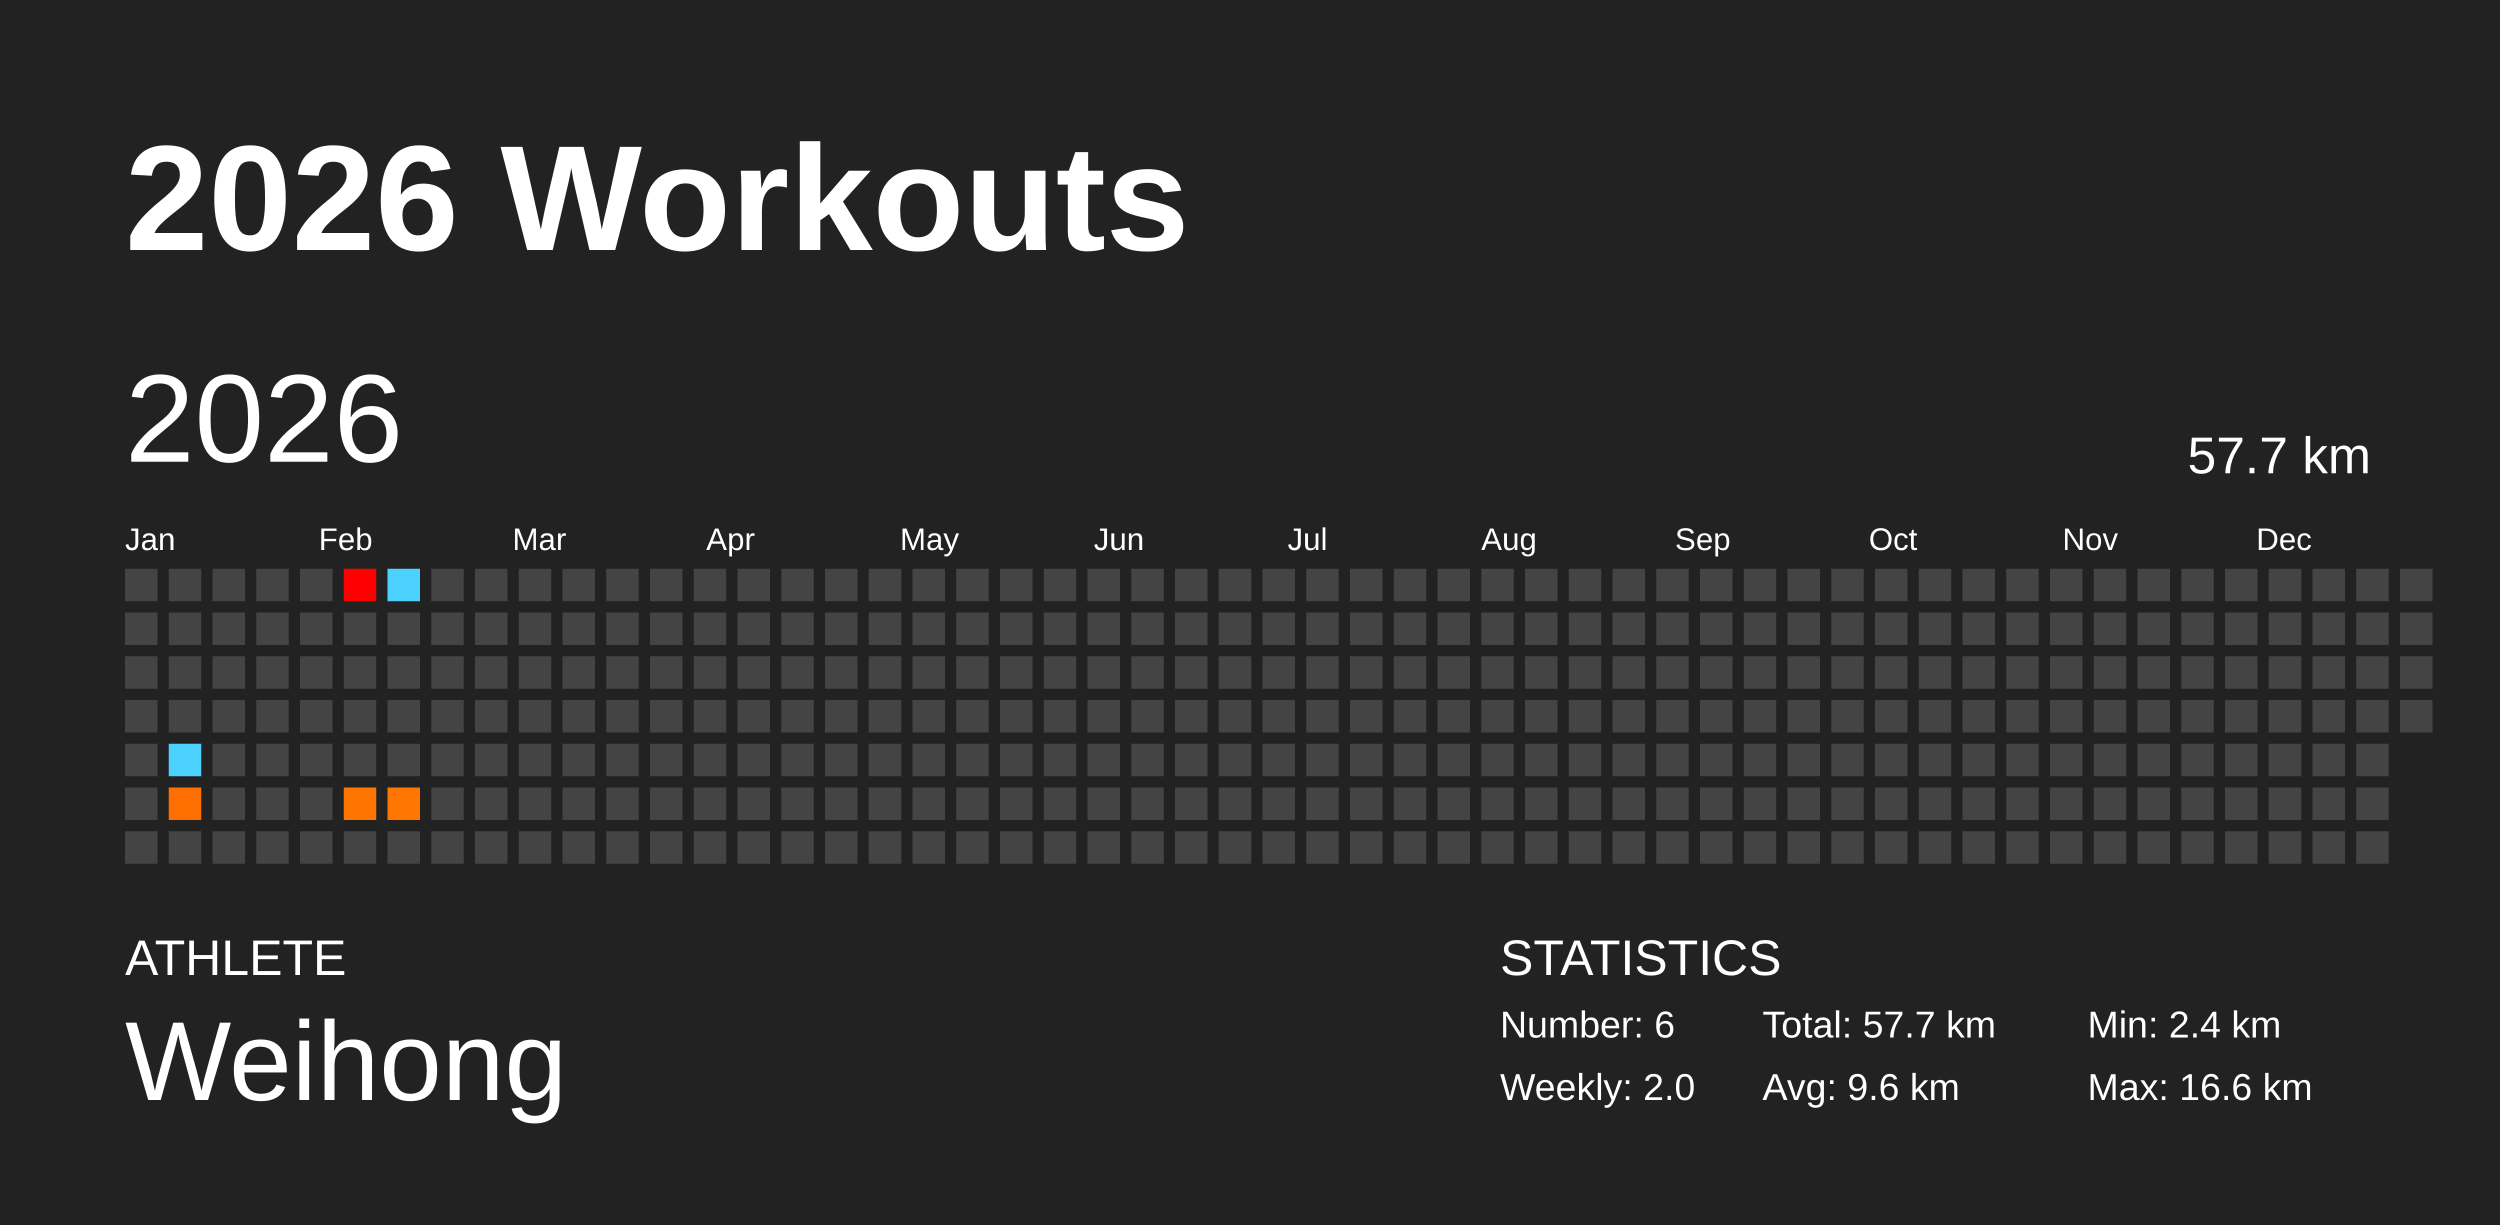
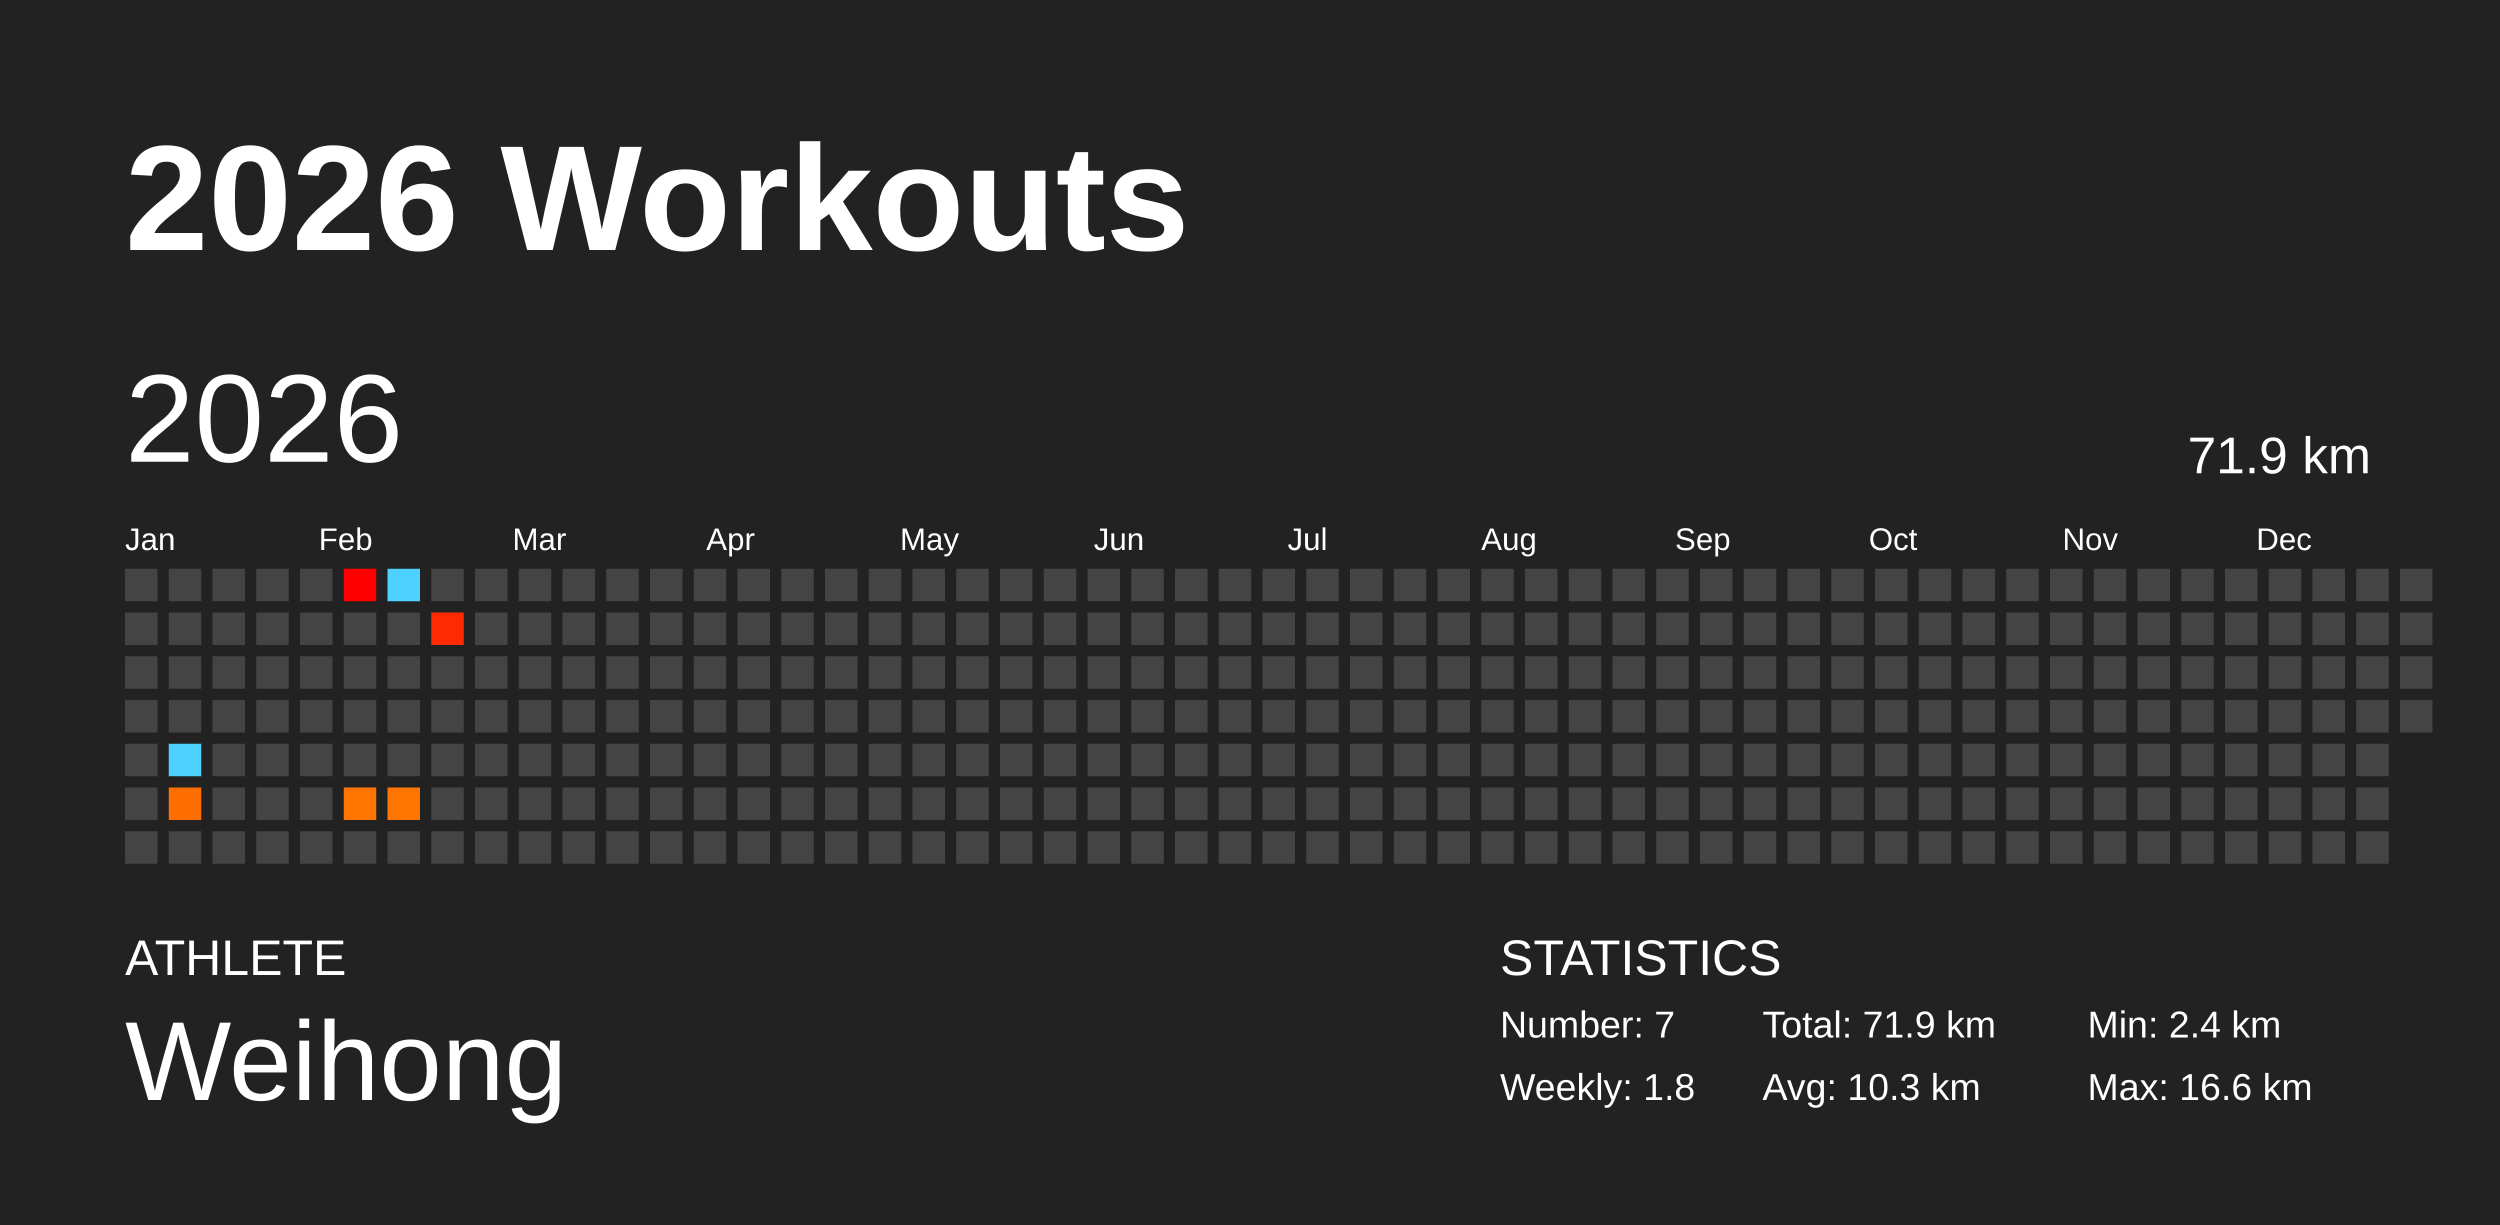
<svg xmlns="http://www.w3.org/2000/svg" baseProfile="full" height="98mm" version="1.1" viewBox="0,0,200,98" width="200mm">
  <defs />
  <rect fill="#222222" height="98" width="200" x="0" y="0" />
  <text fill="#FFFFFF" style="font-size:12px; font-family:Arial; font-weight:bold;" x="10" y="20">2026 Workouts</text>
  <text fill="#FFFFFF" style="font-size:4px; font-family:Arial" x="10" y="78">ATHLETE</text>
  <text fill="#FFFFFF" style="font-size:9px; font-family:Arial" x="10" y="88">Weihong</text>
  <text fill="#FFFFFF" style="font-size:4px; font-family:Arial" x="120" y="78">STATISTICS</text>
-   <text fill="#FFFFFF" style="font-size:3px; font-family:Arial" x="120" y="83">Number: 6</text>
-   <text fill="#FFFFFF" style="font-size:3px; font-family:Arial" x="120" y="88">Weekly: 2.0</text>
-   <text fill="#FFFFFF" style="font-size:3px; font-family:Arial" x="141" y="83">Total: 57.7 km</text>
-   <text fill="#FFFFFF" style="font-size:3px; font-family:Arial" x="141" y="88">Avg: 9.6 km</text>
+   <text fill="#FFFFFF" style="font-size:3px; font-family:Arial" x="120" y="83">Number: 7</text>
+   <text fill="#FFFFFF" style="font-size:3px; font-family:Arial" x="120" y="88">Weekly: 1.8</text>
+   <text fill="#FFFFFF" style="font-size:3px; font-family:Arial" x="141" y="83">Total: 71.9 km</text>
+   <text fill="#FFFFFF" style="font-size:3px; font-family:Arial" x="141" y="88">Avg: 10.3 km</text>
  <text fill="#FFFFFF" style="font-size:3px; font-family:Arial" x="167" y="83">Min: 2.4 km</text>
  <text fill="#FFFFFF" style="font-size:3px; font-family:Arial" x="167" y="88">Max: 16.6 km</text>
  <text dominant-baseline="hanging" fill="#FFFFFF" style="font-size:10.0px; font-family:Arial;" x="10" y="30">2026</text>
-   <text dominant-baseline="hanging" fill="#FFFFFF" style="font-size:4.125px; font-family:Arial;" x="175" y="35">57.7 km</text>
+   <text dominant-baseline="hanging" fill="#FFFFFF" style="font-size:4.125px; font-family:Arial;" x="175" y="35">71.9 km</text>
  <text fill="#FFFFFF" style="font-size:2.5px; font-family:Arial" x="10.0" y="44">Jan</text>
  <text fill="#FFFFFF" style="font-size:2.5px; font-family:Arial" x="25.5" y="44">Feb</text>
  <text fill="#FFFFFF" style="font-size:2.5px; font-family:Arial" x="41.0" y="44">Mar</text>
  <text fill="#FFFFFF" style="font-size:2.5px; font-family:Arial" x="56.5" y="44">Apr</text>
  <text fill="#FFFFFF" style="font-size:2.5px; font-family:Arial" x="72.0" y="44">May</text>
  <text fill="#FFFFFF" style="font-size:2.5px; font-family:Arial" x="87.5" y="44">Jun</text>
  <text fill="#FFFFFF" style="font-size:2.5px; font-family:Arial" x="103.0" y="44">Jul</text>
  <text fill="#FFFFFF" style="font-size:2.5px; font-family:Arial" x="118.5" y="44">Aug</text>
  <text fill="#FFFFFF" style="font-size:2.5px; font-family:Arial" x="134.0" y="44">Sep</text>
  <text fill="#FFFFFF" style="font-size:2.5px; font-family:Arial" x="149.5" y="44">Oct</text>
  <text fill="#FFFFFF" style="font-size:2.5px; font-family:Arial" x="165.0" y="44">Nov</text>
  <text fill="#FFFFFF" style="font-size:2.5px; font-family:Arial" x="180.5" y="44">Dec</text>
  <rect fill="#444444" height="2.6" width="2.6" x="10.0" y="45.5" />
  <rect fill="#444444" height="2.6" width="2.6" x="10.0" y="49.0" />
  <rect fill="#444444" height="2.6" width="2.6" x="10.0" y="52.5" />
  <rect fill="#444444" height="2.6" width="2.6" x="10.0" y="56.0" />
  <rect fill="#444444" height="2.6" width="2.6" x="10.0" y="59.5" />
  <rect fill="#444444" height="2.6" width="2.6" x="10.0" y="63.0" />
  <rect fill="#444444" height="2.6" width="2.6" x="10.0" y="66.5" />
  <rect fill="#444444" height="2.6" width="2.6" x="13.5" y="45.5" />
  <rect fill="#444444" height="2.6" width="2.6" x="13.5" y="49.0" />
  <rect fill="#444444" height="2.6" width="2.6" x="13.5" y="52.5" />
  <rect fill="#444444" height="2.6" width="2.6" x="13.5" y="56.0" />
  <rect fill="#4dd2ff" height="2.6" width="2.6" x="13.5" y="59.5" />
  <rect fill="#ff6e00" height="2.6" width="2.6" x="13.5" y="63.0" />
  <rect fill="#444444" height="2.6" width="2.6" x="13.5" y="66.5" />
  <rect fill="#444444" height="2.6" width="2.6" x="17.0" y="45.5" />
  <rect fill="#444444" height="2.6" width="2.6" x="17.0" y="49.0" />
  <rect fill="#444444" height="2.6" width="2.6" x="17.0" y="52.5" />
  <rect fill="#444444" height="2.6" width="2.6" x="17.0" y="56.0" />
  <rect fill="#444444" height="2.6" width="2.6" x="17.0" y="59.5" />
  <rect fill="#444444" height="2.6" width="2.6" x="17.0" y="63.0" />
  <rect fill="#444444" height="2.6" width="2.6" x="17.0" y="66.5" />
  <rect fill="#444444" height="2.6" width="2.6" x="20.5" y="45.5" />
  <rect fill="#444444" height="2.6" width="2.6" x="20.5" y="49.0" />
  <rect fill="#444444" height="2.6" width="2.6" x="20.5" y="52.5" />
  <rect fill="#444444" height="2.6" width="2.6" x="20.5" y="56.0" />
  <rect fill="#444444" height="2.6" width="2.6" x="20.5" y="59.5" />
  <rect fill="#444444" height="2.6" width="2.6" x="20.5" y="63.0" />
  <rect fill="#444444" height="2.6" width="2.6" x="20.5" y="66.5" />
  <rect fill="#444444" height="2.6" width="2.6" x="24.0" y="45.5" />
  <rect fill="#444444" height="2.6" width="2.6" x="24.0" y="49.0" />
  <rect fill="#444444" height="2.6" width="2.6" x="24.0" y="52.5" />
  <rect fill="#444444" height="2.6" width="2.6" x="24.0" y="56.0" />
  <rect fill="#444444" height="2.6" width="2.6" x="24.0" y="59.5" />
  <rect fill="#444444" height="2.6" width="2.6" x="24.0" y="63.0" />
  <rect fill="#444444" height="2.6" width="2.6" x="24.0" y="66.5" />
  <rect fill="#ff0000" height="2.6" width="2.6" x="27.5" y="45.5" />
  <rect fill="#444444" height="2.6" width="2.6" x="27.5" y="49.0" />
  <rect fill="#444444" height="2.6" width="2.6" x="27.5" y="52.5" />
  <rect fill="#444444" height="2.6" width="2.6" x="27.5" y="56.0" />
  <rect fill="#444444" height="2.6" width="2.6" x="27.5" y="59.5" />
  <rect fill="#ff7500" height="2.6" width="2.6" x="27.5" y="63.0" />
  <rect fill="#444444" height="2.6" width="2.6" x="27.5" y="66.5" />
  <rect fill="#4dd2ff" height="2.6" width="2.6" x="31.0" y="45.5" />
  <rect fill="#444444" height="2.6" width="2.6" x="31.0" y="49.0" />
  <rect fill="#444444" height="2.6" width="2.6" x="31.0" y="52.5" />
  <rect fill="#444444" height="2.6" width="2.6" x="31.0" y="56.0" />
  <rect fill="#444444" height="2.6" width="2.6" x="31.0" y="59.5" />
  <rect fill="#ff7600" height="2.6" width="2.6" x="31.0" y="63.0" />
  <rect fill="#444444" height="2.6" width="2.6" x="31.0" y="66.5" />
  <rect fill="#444444" height="2.6" width="2.6" x="34.5" y="45.5" />
-   <rect fill="#444444" height="2.6" width="2.6" x="34.5" y="49.0" />
+   <rect fill="#ff2b00" height="2.6" width="2.6" x="34.5" y="49.0" />
  <rect fill="#444444" height="2.6" width="2.6" x="34.5" y="52.5" />
  <rect fill="#444444" height="2.6" width="2.6" x="34.5" y="56.0" />
  <rect fill="#444444" height="2.6" width="2.6" x="34.5" y="59.5" />
  <rect fill="#444444" height="2.6" width="2.6" x="34.5" y="63.0" />
  <rect fill="#444444" height="2.6" width="2.6" x="34.5" y="66.5" />
  <rect fill="#444444" height="2.6" width="2.6" x="38.0" y="45.5" />
  <rect fill="#444444" height="2.6" width="2.6" x="38.0" y="49.0" />
  <rect fill="#444444" height="2.6" width="2.6" x="38.0" y="52.5" />
  <rect fill="#444444" height="2.6" width="2.6" x="38.0" y="56.0" />
  <rect fill="#444444" height="2.6" width="2.6" x="38.0" y="59.5" />
  <rect fill="#444444" height="2.6" width="2.6" x="38.0" y="63.0" />
  <rect fill="#444444" height="2.6" width="2.6" x="38.0" y="66.5" />
  <rect fill="#444444" height="2.6" width="2.6" x="41.5" y="45.5" />
  <rect fill="#444444" height="2.6" width="2.6" x="41.5" y="49.0" />
  <rect fill="#444444" height="2.6" width="2.6" x="41.5" y="52.5" />
  <rect fill="#444444" height="2.6" width="2.6" x="41.5" y="56.0" />
  <rect fill="#444444" height="2.6" width="2.6" x="41.5" y="59.5" />
  <rect fill="#444444" height="2.6" width="2.6" x="41.5" y="63.0" />
  <rect fill="#444444" height="2.6" width="2.6" x="41.5" y="66.5" />
  <rect fill="#444444" height="2.6" width="2.6" x="45.0" y="45.5" />
  <rect fill="#444444" height="2.6" width="2.6" x="45.0" y="49.0" />
  <rect fill="#444444" height="2.6" width="2.6" x="45.0" y="52.5" />
  <rect fill="#444444" height="2.6" width="2.6" x="45.0" y="56.0" />
  <rect fill="#444444" height="2.6" width="2.6" x="45.0" y="59.5" />
  <rect fill="#444444" height="2.6" width="2.6" x="45.0" y="63.0" />
  <rect fill="#444444" height="2.6" width="2.6" x="45.0" y="66.5" />
  <rect fill="#444444" height="2.6" width="2.6" x="48.5" y="45.5" />
  <rect fill="#444444" height="2.6" width="2.6" x="48.5" y="49.0" />
  <rect fill="#444444" height="2.6" width="2.6" x="48.5" y="52.5" />
  <rect fill="#444444" height="2.6" width="2.6" x="48.5" y="56.0" />
  <rect fill="#444444" height="2.6" width="2.6" x="48.5" y="59.5" />
  <rect fill="#444444" height="2.6" width="2.6" x="48.5" y="63.0" />
  <rect fill="#444444" height="2.6" width="2.6" x="48.5" y="66.5" />
  <rect fill="#444444" height="2.6" width="2.6" x="52.0" y="45.5" />
  <rect fill="#444444" height="2.6" width="2.6" x="52.0" y="49.0" />
  <rect fill="#444444" height="2.6" width="2.6" x="52.0" y="52.5" />
  <rect fill="#444444" height="2.6" width="2.6" x="52.0" y="56.0" />
  <rect fill="#444444" height="2.6" width="2.6" x="52.0" y="59.5" />
  <rect fill="#444444" height="2.6" width="2.6" x="52.0" y="63.0" />
  <rect fill="#444444" height="2.6" width="2.6" x="52.0" y="66.5" />
  <rect fill="#444444" height="2.6" width="2.6" x="55.5" y="45.5" />
  <rect fill="#444444" height="2.6" width="2.6" x="55.5" y="49.0" />
  <rect fill="#444444" height="2.6" width="2.6" x="55.5" y="52.5" />
  <rect fill="#444444" height="2.6" width="2.6" x="55.5" y="56.0" />
  <rect fill="#444444" height="2.6" width="2.6" x="55.5" y="59.5" />
  <rect fill="#444444" height="2.6" width="2.6" x="55.5" y="63.0" />
  <rect fill="#444444" height="2.6" width="2.6" x="55.5" y="66.5" />
  <rect fill="#444444" height="2.6" width="2.6" x="59.0" y="45.5" />
  <rect fill="#444444" height="2.6" width="2.6" x="59.0" y="49.0" />
  <rect fill="#444444" height="2.6" width="2.6" x="59.0" y="52.5" />
  <rect fill="#444444" height="2.6" width="2.6" x="59.0" y="56.0" />
  <rect fill="#444444" height="2.6" width="2.6" x="59.0" y="59.5" />
  <rect fill="#444444" height="2.6" width="2.6" x="59.0" y="63.0" />
  <rect fill="#444444" height="2.6" width="2.6" x="59.0" y="66.5" />
  <rect fill="#444444" height="2.6" width="2.6" x="62.5" y="45.5" />
  <rect fill="#444444" height="2.6" width="2.6" x="62.5" y="49.0" />
  <rect fill="#444444" height="2.6" width="2.6" x="62.5" y="52.5" />
  <rect fill="#444444" height="2.6" width="2.6" x="62.5" y="56.0" />
  <rect fill="#444444" height="2.6" width="2.6" x="62.5" y="59.5" />
  <rect fill="#444444" height="2.6" width="2.6" x="62.5" y="63.0" />
  <rect fill="#444444" height="2.6" width="2.6" x="62.5" y="66.5" />
  <rect fill="#444444" height="2.6" width="2.6" x="66.0" y="45.5" />
  <rect fill="#444444" height="2.6" width="2.6" x="66.0" y="49.0" />
  <rect fill="#444444" height="2.6" width="2.6" x="66.0" y="52.5" />
  <rect fill="#444444" height="2.6" width="2.6" x="66.0" y="56.0" />
  <rect fill="#444444" height="2.6" width="2.6" x="66.0" y="59.5" />
  <rect fill="#444444" height="2.6" width="2.6" x="66.0" y="63.0" />
  <rect fill="#444444" height="2.6" width="2.6" x="66.0" y="66.5" />
  <rect fill="#444444" height="2.6" width="2.6" x="69.5" y="45.5" />
  <rect fill="#444444" height="2.6" width="2.6" x="69.5" y="49.0" />
  <rect fill="#444444" height="2.6" width="2.6" x="69.5" y="52.5" />
  <rect fill="#444444" height="2.6" width="2.6" x="69.5" y="56.0" />
  <rect fill="#444444" height="2.6" width="2.6" x="69.5" y="59.5" />
  <rect fill="#444444" height="2.6" width="2.6" x="69.5" y="63.0" />
  <rect fill="#444444" height="2.6" width="2.6" x="69.5" y="66.5" />
  <rect fill="#444444" height="2.6" width="2.6" x="73.0" y="45.5" />
  <rect fill="#444444" height="2.6" width="2.6" x="73.0" y="49.0" />
  <rect fill="#444444" height="2.6" width="2.6" x="73.0" y="52.5" />
  <rect fill="#444444" height="2.6" width="2.6" x="73.0" y="56.0" />
  <rect fill="#444444" height="2.6" width="2.6" x="73.0" y="59.5" />
  <rect fill="#444444" height="2.6" width="2.6" x="73.0" y="63.0" />
  <rect fill="#444444" height="2.6" width="2.6" x="73.0" y="66.5" />
  <rect fill="#444444" height="2.6" width="2.6" x="76.5" y="45.5" />
  <rect fill="#444444" height="2.6" width="2.6" x="76.5" y="49.0" />
  <rect fill="#444444" height="2.6" width="2.6" x="76.5" y="52.5" />
  <rect fill="#444444" height="2.6" width="2.6" x="76.5" y="56.0" />
  <rect fill="#444444" height="2.6" width="2.6" x="76.5" y="59.5" />
  <rect fill="#444444" height="2.6" width="2.6" x="76.5" y="63.0" />
  <rect fill="#444444" height="2.6" width="2.6" x="76.5" y="66.5" />
  <rect fill="#444444" height="2.6" width="2.6" x="80.0" y="45.5" />
  <rect fill="#444444" height="2.6" width="2.6" x="80.0" y="49.0" />
  <rect fill="#444444" height="2.6" width="2.6" x="80.0" y="52.5" />
  <rect fill="#444444" height="2.6" width="2.6" x="80.0" y="56.0" />
  <rect fill="#444444" height="2.6" width="2.6" x="80.0" y="59.5" />
  <rect fill="#444444" height="2.6" width="2.6" x="80.0" y="63.0" />
  <rect fill="#444444" height="2.6" width="2.6" x="80.0" y="66.5" />
  <rect fill="#444444" height="2.6" width="2.6" x="83.5" y="45.5" />
  <rect fill="#444444" height="2.6" width="2.6" x="83.5" y="49.0" />
  <rect fill="#444444" height="2.6" width="2.6" x="83.5" y="52.5" />
  <rect fill="#444444" height="2.6" width="2.6" x="83.5" y="56.0" />
  <rect fill="#444444" height="2.6" width="2.6" x="83.5" y="59.5" />
  <rect fill="#444444" height="2.6" width="2.6" x="83.5" y="63.0" />
  <rect fill="#444444" height="2.6" width="2.6" x="83.5" y="66.5" />
  <rect fill="#444444" height="2.6" width="2.6" x="87.0" y="45.5" />
  <rect fill="#444444" height="2.6" width="2.6" x="87.0" y="49.0" />
  <rect fill="#444444" height="2.6" width="2.6" x="87.0" y="52.5" />
  <rect fill="#444444" height="2.6" width="2.6" x="87.0" y="56.0" />
  <rect fill="#444444" height="2.6" width="2.6" x="87.0" y="59.5" />
  <rect fill="#444444" height="2.6" width="2.6" x="87.0" y="63.0" />
  <rect fill="#444444" height="2.6" width="2.6" x="87.0" y="66.5" />
  <rect fill="#444444" height="2.6" width="2.6" x="90.5" y="45.5" />
  <rect fill="#444444" height="2.6" width="2.6" x="90.5" y="49.0" />
  <rect fill="#444444" height="2.6" width="2.6" x="90.5" y="52.5" />
  <rect fill="#444444" height="2.6" width="2.6" x="90.5" y="56.0" />
  <rect fill="#444444" height="2.6" width="2.6" x="90.5" y="59.5" />
  <rect fill="#444444" height="2.6" width="2.6" x="90.5" y="63.0" />
  <rect fill="#444444" height="2.6" width="2.6" x="90.5" y="66.5" />
  <rect fill="#444444" height="2.6" width="2.6" x="94.0" y="45.5" />
  <rect fill="#444444" height="2.6" width="2.6" x="94.0" y="49.0" />
  <rect fill="#444444" height="2.6" width="2.6" x="94.0" y="52.5" />
  <rect fill="#444444" height="2.6" width="2.6" x="94.0" y="56.0" />
  <rect fill="#444444" height="2.6" width="2.6" x="94.0" y="59.5" />
  <rect fill="#444444" height="2.6" width="2.6" x="94.0" y="63.0" />
  <rect fill="#444444" height="2.6" width="2.6" x="94.0" y="66.5" />
  <rect fill="#444444" height="2.6" width="2.6" x="97.5" y="45.5" />
  <rect fill="#444444" height="2.6" width="2.6" x="97.5" y="49.0" />
  <rect fill="#444444" height="2.6" width="2.6" x="97.5" y="52.5" />
  <rect fill="#444444" height="2.6" width="2.6" x="97.5" y="56.0" />
  <rect fill="#444444" height="2.6" width="2.6" x="97.5" y="59.5" />
  <rect fill="#444444" height="2.6" width="2.6" x="97.5" y="63.0" />
  <rect fill="#444444" height="2.6" width="2.6" x="97.5" y="66.5" />
  <rect fill="#444444" height="2.6" width="2.6" x="101.0" y="45.5" />
  <rect fill="#444444" height="2.6" width="2.6" x="101.0" y="49.0" />
  <rect fill="#444444" height="2.6" width="2.6" x="101.0" y="52.5" />
  <rect fill="#444444" height="2.6" width="2.6" x="101.0" y="56.0" />
  <rect fill="#444444" height="2.6" width="2.6" x="101.0" y="59.5" />
  <rect fill="#444444" height="2.6" width="2.6" x="101.0" y="63.0" />
  <rect fill="#444444" height="2.6" width="2.6" x="101.0" y="66.5" />
  <rect fill="#444444" height="2.6" width="2.6" x="104.5" y="45.5" />
  <rect fill="#444444" height="2.6" width="2.6" x="104.5" y="49.0" />
  <rect fill="#444444" height="2.6" width="2.6" x="104.5" y="52.5" />
  <rect fill="#444444" height="2.6" width="2.6" x="104.5" y="56.0" />
  <rect fill="#444444" height="2.6" width="2.6" x="104.5" y="59.5" />
  <rect fill="#444444" height="2.6" width="2.6" x="104.5" y="63.0" />
  <rect fill="#444444" height="2.6" width="2.6" x="104.5" y="66.5" />
  <rect fill="#444444" height="2.6" width="2.6" x="108.0" y="45.5" />
  <rect fill="#444444" height="2.6" width="2.6" x="108.0" y="49.0" />
  <rect fill="#444444" height="2.6" width="2.6" x="108.0" y="52.5" />
  <rect fill="#444444" height="2.6" width="2.6" x="108.0" y="56.0" />
  <rect fill="#444444" height="2.6" width="2.6" x="108.0" y="59.5" />
  <rect fill="#444444" height="2.6" width="2.6" x="108.0" y="63.0" />
  <rect fill="#444444" height="2.6" width="2.6" x="108.0" y="66.5" />
  <rect fill="#444444" height="2.6" width="2.6" x="111.5" y="45.5" />
  <rect fill="#444444" height="2.6" width="2.6" x="111.5" y="49.0" />
  <rect fill="#444444" height="2.6" width="2.6" x="111.5" y="52.5" />
  <rect fill="#444444" height="2.6" width="2.6" x="111.5" y="56.0" />
  <rect fill="#444444" height="2.6" width="2.6" x="111.5" y="59.5" />
  <rect fill="#444444" height="2.6" width="2.6" x="111.5" y="63.0" />
  <rect fill="#444444" height="2.6" width="2.6" x="111.5" y="66.5" />
  <rect fill="#444444" height="2.6" width="2.6" x="115.0" y="45.5" />
  <rect fill="#444444" height="2.6" width="2.6" x="115.0" y="49.0" />
  <rect fill="#444444" height="2.6" width="2.6" x="115.0" y="52.5" />
  <rect fill="#444444" height="2.6" width="2.6" x="115.0" y="56.0" />
  <rect fill="#444444" height="2.6" width="2.6" x="115.0" y="59.5" />
  <rect fill="#444444" height="2.6" width="2.6" x="115.0" y="63.0" />
  <rect fill="#444444" height="2.6" width="2.6" x="115.0" y="66.5" />
  <rect fill="#444444" height="2.6" width="2.6" x="118.5" y="45.5" />
  <rect fill="#444444" height="2.6" width="2.6" x="118.5" y="49.0" />
  <rect fill="#444444" height="2.6" width="2.6" x="118.5" y="52.5" />
  <rect fill="#444444" height="2.6" width="2.6" x="118.5" y="56.0" />
  <rect fill="#444444" height="2.6" width="2.6" x="118.5" y="59.5" />
  <rect fill="#444444" height="2.6" width="2.6" x="118.5" y="63.0" />
  <rect fill="#444444" height="2.6" width="2.6" x="118.5" y="66.5" />
  <rect fill="#444444" height="2.6" width="2.6" x="122.0" y="45.5" />
  <rect fill="#444444" height="2.6" width="2.6" x="122.0" y="49.0" />
  <rect fill="#444444" height="2.6" width="2.6" x="122.0" y="52.5" />
  <rect fill="#444444" height="2.6" width="2.6" x="122.0" y="56.0" />
  <rect fill="#444444" height="2.6" width="2.6" x="122.0" y="59.5" />
  <rect fill="#444444" height="2.6" width="2.6" x="122.0" y="63.0" />
  <rect fill="#444444" height="2.6" width="2.6" x="122.0" y="66.5" />
  <rect fill="#444444" height="2.6" width="2.6" x="125.5" y="45.5" />
  <rect fill="#444444" height="2.6" width="2.6" x="125.5" y="49.0" />
  <rect fill="#444444" height="2.6" width="2.6" x="125.5" y="52.5" />
  <rect fill="#444444" height="2.6" width="2.6" x="125.5" y="56.0" />
  <rect fill="#444444" height="2.6" width="2.6" x="125.5" y="59.5" />
  <rect fill="#444444" height="2.6" width="2.6" x="125.5" y="63.0" />
  <rect fill="#444444" height="2.6" width="2.6" x="125.5" y="66.5" />
  <rect fill="#444444" height="2.6" width="2.6" x="129.0" y="45.5" />
  <rect fill="#444444" height="2.6" width="2.6" x="129.0" y="49.0" />
  <rect fill="#444444" height="2.6" width="2.6" x="129.0" y="52.5" />
  <rect fill="#444444" height="2.6" width="2.6" x="129.0" y="56.0" />
  <rect fill="#444444" height="2.6" width="2.6" x="129.0" y="59.5" />
  <rect fill="#444444" height="2.6" width="2.6" x="129.0" y="63.0" />
  <rect fill="#444444" height="2.6" width="2.6" x="129.0" y="66.5" />
  <rect fill="#444444" height="2.6" width="2.6" x="132.5" y="45.5" />
  <rect fill="#444444" height="2.6" width="2.6" x="132.5" y="49.0" />
  <rect fill="#444444" height="2.6" width="2.6" x="132.5" y="52.5" />
  <rect fill="#444444" height="2.6" width="2.6" x="132.5" y="56.0" />
  <rect fill="#444444" height="2.6" width="2.6" x="132.5" y="59.5" />
  <rect fill="#444444" height="2.6" width="2.6" x="132.5" y="63.0" />
  <rect fill="#444444" height="2.6" width="2.6" x="132.5" y="66.5" />
  <rect fill="#444444" height="2.6" width="2.6" x="136.0" y="45.5" />
  <rect fill="#444444" height="2.6" width="2.6" x="136.0" y="49.0" />
  <rect fill="#444444" height="2.6" width="2.6" x="136.0" y="52.5" />
  <rect fill="#444444" height="2.6" width="2.6" x="136.0" y="56.0" />
  <rect fill="#444444" height="2.6" width="2.6" x="136.0" y="59.5" />
  <rect fill="#444444" height="2.6" width="2.6" x="136.0" y="63.0" />
  <rect fill="#444444" height="2.6" width="2.6" x="136.0" y="66.5" />
  <rect fill="#444444" height="2.6" width="2.6" x="139.5" y="45.5" />
  <rect fill="#444444" height="2.6" width="2.6" x="139.5" y="49.0" />
  <rect fill="#444444" height="2.6" width="2.6" x="139.5" y="52.5" />
  <rect fill="#444444" height="2.6" width="2.6" x="139.5" y="56.0" />
  <rect fill="#444444" height="2.6" width="2.6" x="139.5" y="59.5" />
  <rect fill="#444444" height="2.6" width="2.6" x="139.5" y="63.0" />
  <rect fill="#444444" height="2.6" width="2.6" x="139.5" y="66.5" />
  <rect fill="#444444" height="2.6" width="2.6" x="143.0" y="45.5" />
  <rect fill="#444444" height="2.6" width="2.6" x="143.0" y="49.0" />
  <rect fill="#444444" height="2.6" width="2.6" x="143.0" y="52.5" />
  <rect fill="#444444" height="2.6" width="2.6" x="143.0" y="56.0" />
  <rect fill="#444444" height="2.6" width="2.6" x="143.0" y="59.5" />
  <rect fill="#444444" height="2.6" width="2.6" x="143.0" y="63.0" />
  <rect fill="#444444" height="2.6" width="2.6" x="143.0" y="66.5" />
  <rect fill="#444444" height="2.6" width="2.6" x="146.5" y="45.5" />
  <rect fill="#444444" height="2.6" width="2.6" x="146.5" y="49.0" />
  <rect fill="#444444" height="2.6" width="2.6" x="146.5" y="52.5" />
  <rect fill="#444444" height="2.6" width="2.6" x="146.5" y="56.0" />
  <rect fill="#444444" height="2.6" width="2.6" x="146.5" y="59.5" />
  <rect fill="#444444" height="2.6" width="2.6" x="146.5" y="63.0" />
  <rect fill="#444444" height="2.6" width="2.6" x="146.5" y="66.5" />
  <rect fill="#444444" height="2.6" width="2.6" x="150.0" y="45.5" />
  <rect fill="#444444" height="2.6" width="2.6" x="150.0" y="49.0" />
  <rect fill="#444444" height="2.6" width="2.6" x="150.0" y="52.5" />
  <rect fill="#444444" height="2.6" width="2.6" x="150.0" y="56.0" />
  <rect fill="#444444" height="2.6" width="2.6" x="150.0" y="59.5" />
  <rect fill="#444444" height="2.6" width="2.6" x="150.0" y="63.0" />
  <rect fill="#444444" height="2.6" width="2.6" x="150.0" y="66.5" />
  <rect fill="#444444" height="2.6" width="2.6" x="153.5" y="45.5" />
  <rect fill="#444444" height="2.6" width="2.6" x="153.5" y="49.0" />
  <rect fill="#444444" height="2.6" width="2.6" x="153.5" y="52.5" />
  <rect fill="#444444" height="2.6" width="2.6" x="153.5" y="56.0" />
  <rect fill="#444444" height="2.6" width="2.6" x="153.5" y="59.5" />
  <rect fill="#444444" height="2.6" width="2.6" x="153.5" y="63.0" />
  <rect fill="#444444" height="2.6" width="2.6" x="153.5" y="66.5" />
  <rect fill="#444444" height="2.6" width="2.6" x="157.0" y="45.5" />
  <rect fill="#444444" height="2.6" width="2.6" x="157.0" y="49.0" />
  <rect fill="#444444" height="2.6" width="2.6" x="157.0" y="52.5" />
  <rect fill="#444444" height="2.6" width="2.6" x="157.0" y="56.0" />
  <rect fill="#444444" height="2.6" width="2.6" x="157.0" y="59.5" />
  <rect fill="#444444" height="2.6" width="2.6" x="157.0" y="63.0" />
  <rect fill="#444444" height="2.6" width="2.6" x="157.0" y="66.5" />
  <rect fill="#444444" height="2.6" width="2.6" x="160.5" y="45.5" />
  <rect fill="#444444" height="2.6" width="2.6" x="160.5" y="49.0" />
  <rect fill="#444444" height="2.6" width="2.6" x="160.5" y="52.5" />
  <rect fill="#444444" height="2.6" width="2.6" x="160.5" y="56.0" />
  <rect fill="#444444" height="2.6" width="2.6" x="160.5" y="59.5" />
  <rect fill="#444444" height="2.6" width="2.6" x="160.5" y="63.0" />
  <rect fill="#444444" height="2.6" width="2.6" x="160.5" y="66.5" />
  <rect fill="#444444" height="2.6" width="2.6" x="164.0" y="45.5" />
  <rect fill="#444444" height="2.6" width="2.6" x="164.0" y="49.0" />
  <rect fill="#444444" height="2.6" width="2.6" x="164.0" y="52.5" />
  <rect fill="#444444" height="2.6" width="2.6" x="164.0" y="56.0" />
  <rect fill="#444444" height="2.6" width="2.6" x="164.0" y="59.5" />
  <rect fill="#444444" height="2.6" width="2.6" x="164.0" y="63.0" />
  <rect fill="#444444" height="2.6" width="2.6" x="164.0" y="66.5" />
  <rect fill="#444444" height="2.6" width="2.6" x="167.5" y="45.5" />
  <rect fill="#444444" height="2.6" width="2.6" x="167.5" y="49.0" />
  <rect fill="#444444" height="2.6" width="2.6" x="167.5" y="52.5" />
  <rect fill="#444444" height="2.6" width="2.6" x="167.5" y="56.0" />
  <rect fill="#444444" height="2.6" width="2.6" x="167.5" y="59.5" />
  <rect fill="#444444" height="2.6" width="2.6" x="167.5" y="63.0" />
  <rect fill="#444444" height="2.6" width="2.6" x="167.5" y="66.5" />
  <rect fill="#444444" height="2.6" width="2.6" x="171.0" y="45.5" />
  <rect fill="#444444" height="2.6" width="2.6" x="171.0" y="49.0" />
  <rect fill="#444444" height="2.6" width="2.6" x="171.0" y="52.5" />
  <rect fill="#444444" height="2.6" width="2.6" x="171.0" y="56.0" />
  <rect fill="#444444" height="2.6" width="2.6" x="171.0" y="59.5" />
  <rect fill="#444444" height="2.6" width="2.6" x="171.0" y="63.0" />
  <rect fill="#444444" height="2.6" width="2.6" x="171.0" y="66.5" />
  <rect fill="#444444" height="2.6" width="2.6" x="174.5" y="45.5" />
  <rect fill="#444444" height="2.6" width="2.6" x="174.5" y="49.0" />
  <rect fill="#444444" height="2.6" width="2.6" x="174.5" y="52.5" />
  <rect fill="#444444" height="2.6" width="2.6" x="174.5" y="56.0" />
  <rect fill="#444444" height="2.6" width="2.6" x="174.5" y="59.5" />
  <rect fill="#444444" height="2.6" width="2.6" x="174.5" y="63.0" />
  <rect fill="#444444" height="2.6" width="2.6" x="174.5" y="66.5" />
  <rect fill="#444444" height="2.6" width="2.6" x="178.0" y="45.5" />
  <rect fill="#444444" height="2.6" width="2.6" x="178.0" y="49.0" />
  <rect fill="#444444" height="2.6" width="2.6" x="178.0" y="52.5" />
  <rect fill="#444444" height="2.6" width="2.6" x="178.0" y="56.0" />
  <rect fill="#444444" height="2.6" width="2.6" x="178.0" y="59.5" />
  <rect fill="#444444" height="2.6" width="2.6" x="178.0" y="63.0" />
  <rect fill="#444444" height="2.6" width="2.6" x="178.0" y="66.5" />
  <rect fill="#444444" height="2.6" width="2.6" x="181.5" y="45.5" />
  <rect fill="#444444" height="2.6" width="2.6" x="181.5" y="49.0" />
  <rect fill="#444444" height="2.6" width="2.6" x="181.5" y="52.5" />
  <rect fill="#444444" height="2.6" width="2.6" x="181.5" y="56.0" />
  <rect fill="#444444" height="2.6" width="2.6" x="181.5" y="59.5" />
  <rect fill="#444444" height="2.6" width="2.6" x="181.5" y="63.0" />
  <rect fill="#444444" height="2.6" width="2.6" x="181.5" y="66.5" />
  <rect fill="#444444" height="2.6" width="2.6" x="185.0" y="45.5" />
  <rect fill="#444444" height="2.6" width="2.6" x="185.0" y="49.0" />
  <rect fill="#444444" height="2.6" width="2.6" x="185.0" y="52.5" />
  <rect fill="#444444" height="2.6" width="2.6" x="185.0" y="56.0" />
  <rect fill="#444444" height="2.6" width="2.6" x="185.0" y="59.5" />
  <rect fill="#444444" height="2.6" width="2.6" x="185.0" y="63.0" />
  <rect fill="#444444" height="2.6" width="2.6" x="185.0" y="66.5" />
  <rect fill="#444444" height="2.6" width="2.6" x="188.5" y="45.5" />
  <rect fill="#444444" height="2.6" width="2.6" x="188.5" y="49.0" />
  <rect fill="#444444" height="2.6" width="2.6" x="188.5" y="52.5" />
  <rect fill="#444444" height="2.6" width="2.6" x="188.5" y="56.0" />
  <rect fill="#444444" height="2.6" width="2.6" x="188.5" y="59.5" />
  <rect fill="#444444" height="2.6" width="2.6" x="188.5" y="63.0" />
  <rect fill="#444444" height="2.6" width="2.6" x="188.5" y="66.5" />
  <rect fill="#444444" height="2.6" width="2.6" x="192.0" y="45.5" />
  <rect fill="#444444" height="2.6" width="2.6" x="192.0" y="49.0" />
  <rect fill="#444444" height="2.6" width="2.6" x="192.0" y="52.5" />
  <rect fill="#444444" height="2.6" width="2.6" x="192.0" y="56.0" />
</svg>
